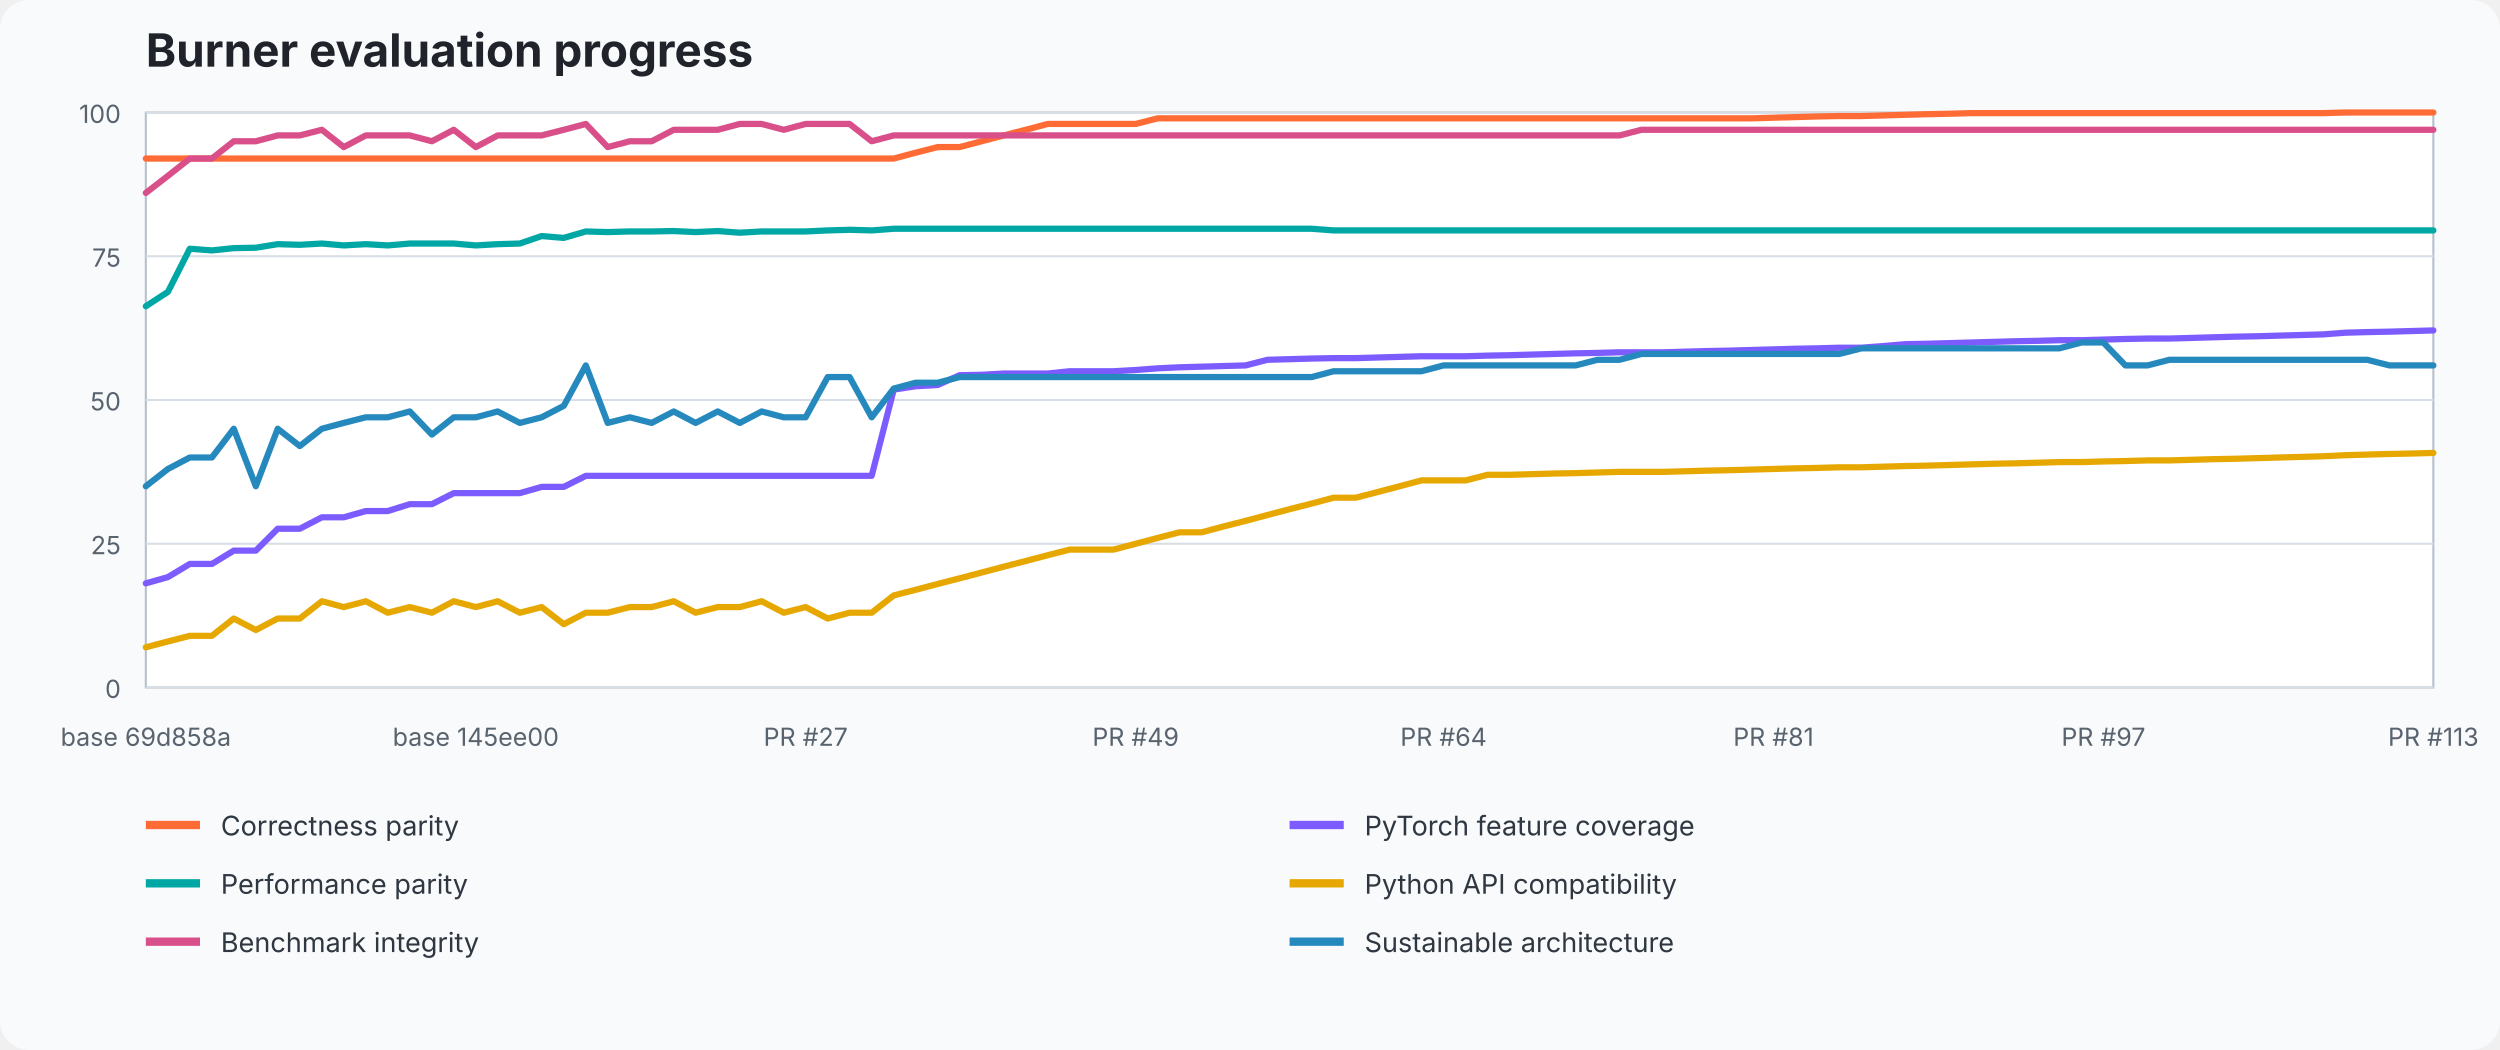
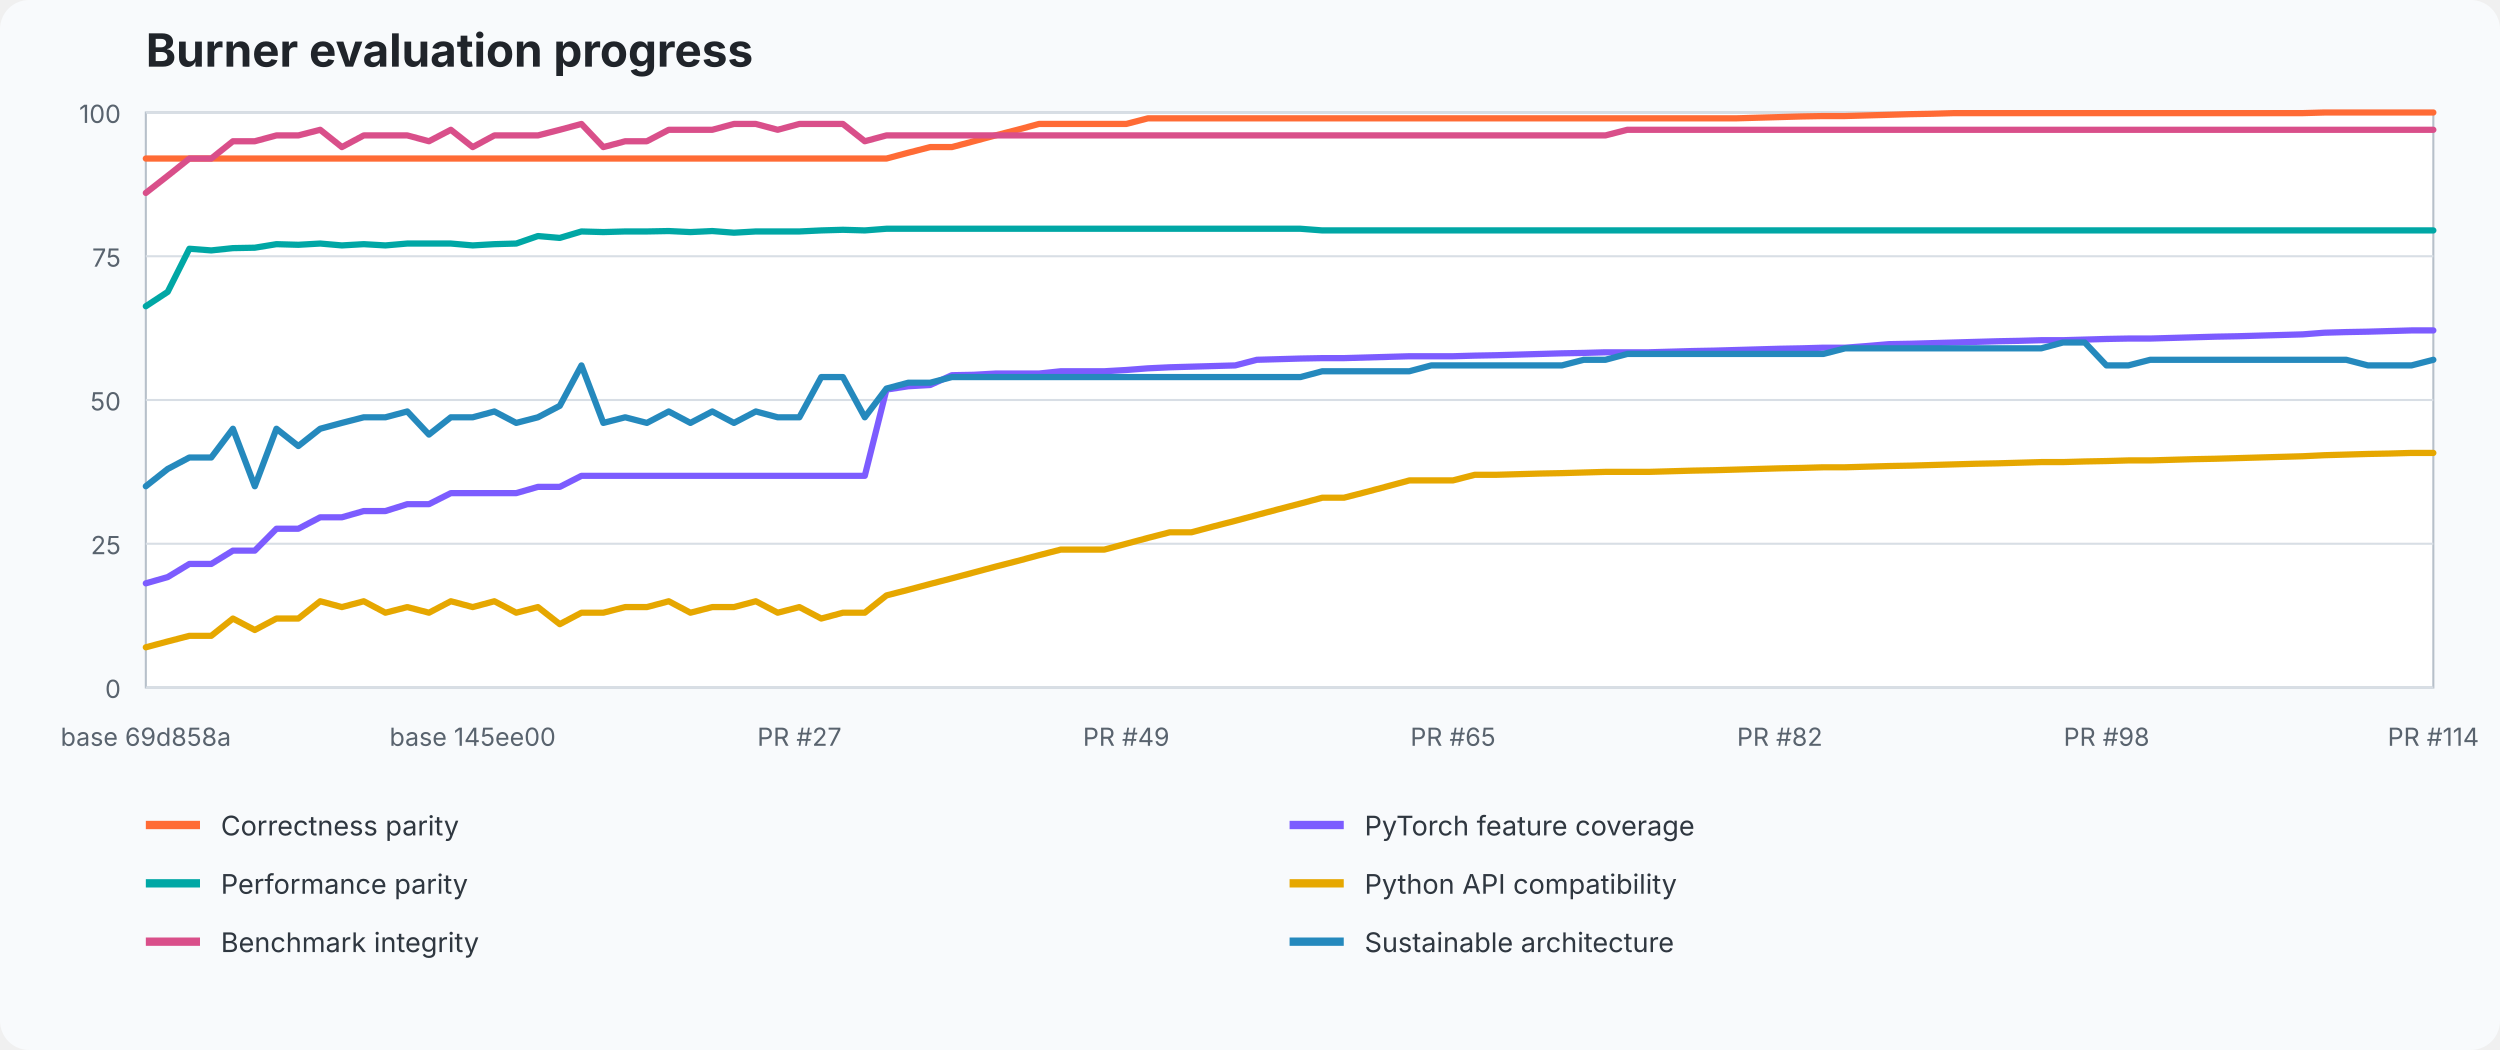
<svg xmlns="http://www.w3.org/2000/svg" width="1200" height="504" viewBox="0 0 1200 504" role="img" aria-labelledby="title desc">
  <style>text{font-family:ui-sans-serif,system-ui,-apple-system,BlinkMacSystemFont,"Segoe UI",sans-serif}.title{font-size:22px;font-weight:700;fill:#20242a}.axis{font-size:12px;fill:#59636e}.legend{font-size:13px;fill:#2f3740}.grid{stroke:#d8dee5;stroke-width:1}.plot{fill:#fff;stroke:#b7c0ca}</style>
  <rect width="100%" height="100%" fill="#f8fafc" rx="14" />
  <text x="70" y="32" class="title">Burner evaluation progress</text>
  <rect x="70" y="54" width="1098" height="276" class="plot" />
  <line x1="70" y1="330" x2="1168" y2="330" class="grid" />
  <text x="58" y="335" text-anchor="end" class="axis">0</text>
  <line x1="70" y1="261" x2="1168" y2="261" class="grid" />
  <text x="58" y="266" text-anchor="end" class="axis">25</text>
  <line x1="70" y1="192" x2="1168" y2="192" class="grid" />
  <text x="58" y="197" text-anchor="end" class="axis">50</text>
  <line x1="70" y1="123" x2="1168" y2="123" class="grid" />
  <text x="58" y="128" text-anchor="end" class="axis">75</text>
  <line x1="70" y1="54" x2="1168" y2="54" class="grid" />
  <text x="58" y="59" text-anchor="end" class="axis">100</text>
-   <polyline points="70.0,76.1 80.6,76.1 91.1,76.1 101.7,76.1 112.2,76.1 122.8,76.1 133.3,76.1 143.9,76.1 154.5,76.1 165.0,76.1 175.6,76.1 186.1,76.1 196.7,76.1 207.3,76.1 217.8,76.1 228.4,76.1 238.9,76.1 249.5,76.1 260.0,76.1 270.6,76.1 281.2,76.1 291.7,76.1 302.3,76.1 312.8,76.1 323.4,76.1 333.9,76.1 344.5,76.1 355.1,76.1 365.6,76.1 376.2,76.1 386.7,76.1 397.3,76.1 407.8,76.1 418.4,76.1 429.0,76.1 439.5,73.3 450.1,70.6 460.6,70.6 471.2,67.8 481.8,65.0 492.3,62.3 502.9,59.5 513.4,59.5 524.0,59.5 534.5,59.5 545.1,59.5 555.7,56.8 566.2,56.8 576.8,56.8 587.3,56.8 597.9,56.8 608.4,56.8 619.0,56.8 629.6,56.8 640.1,56.8 650.7,56.8 661.2,56.8 671.8,56.8 682.3,56.8 692.9,56.8 703.5,56.8 714.0,56.8 724.6,56.8 735.1,56.8 745.7,56.8 756.3,56.8 766.8,56.8 777.4,56.8 787.9,56.8 798.5,56.8 809.0,56.8 819.6,56.8 830.2,56.8 840.7,56.8 851.3,56.5 861.8,56.2 872.4,55.9 882.9,55.7 893.5,55.7 904.1,55.4 914.6,55.1 925.2,54.8 935.7,54.6 946.3,54.3 956.8,54.3 967.4,54.3 978.0,54.3 988.5,54.3 999.1,54.3 1009.6,54.3 1020.2,54.3 1030.8,54.3 1041.3,54.3 1051.9,54.3 1062.4,54.3 1073.0,54.3 1083.5,54.3 1094.1,54.3 1104.7,54.3 1115.2,54.3 1125.8,54.0 1136.3,54.0 1146.9,54.0 1157.4,54.0 1168.0,54.0" fill="none" stroke="#ff6b35" stroke-width="3" stroke-linejoin="round" stroke-linecap="round" />
-   <polyline points="70.0,280.0 80.6,277.0 91.1,270.7 101.7,270.7 112.2,264.3 122.8,264.3 133.3,253.8 143.9,253.8 154.5,248.3 165.0,248.3 175.6,245.3 186.1,245.3 196.7,242.0 207.3,242.0 217.8,236.7 228.4,236.7 238.9,236.7 249.5,236.7 260.0,233.7 270.6,233.7 281.2,228.4 291.7,228.4 302.3,228.4 312.8,228.4 323.4,228.4 333.9,228.4 344.5,228.4 355.1,228.4 365.6,228.4 376.2,228.4 386.7,228.4 397.3,228.4 407.8,228.4 418.4,228.4 429.0,187.0 439.5,185.4 450.1,184.8 460.6,180.1 471.2,179.9 481.8,179.3 492.3,179.3 502.9,179.3 513.4,178.2 524.0,178.2 534.5,178.2 545.1,177.6 555.7,176.8 566.2,176.3 576.8,176.0 587.3,175.7 597.9,175.4 608.4,172.7 619.0,172.4 629.6,172.1 640.1,171.9 650.7,171.9 661.2,171.6 671.8,171.3 682.3,171.0 692.9,171.0 703.5,171.0 714.0,170.7 724.6,170.5 735.1,170.2 745.7,169.9 756.3,169.6 766.8,169.4 777.4,169.1 787.9,169.1 798.5,169.1 809.0,168.8 819.6,168.5 830.2,168.3 840.7,168.0 851.3,167.7 861.8,167.4 872.4,167.2 882.9,166.9 893.5,166.9 904.1,166.1 914.6,165.2 925.2,165.0 935.7,164.7 946.3,164.4 956.8,164.1 967.4,163.8 978.0,163.6 988.5,163.3 999.1,163.3 1009.6,163.0 1020.2,162.7 1030.8,162.5 1041.3,162.5 1051.9,162.2 1062.4,161.9 1073.0,161.6 1083.5,161.4 1094.1,161.1 1104.7,160.8 1115.2,160.5 1125.8,159.7 1136.3,159.4 1146.9,159.2 1157.4,158.9 1168.0,158.6" fill="none" stroke="#7c5cff" stroke-width="3" stroke-linejoin="round" stroke-linecap="round" />
-   <polyline points="70.0,147.0 80.6,140.1 91.1,119.4 101.7,120.2 112.2,119.1 122.8,118.9 133.3,117.2 143.9,117.5 154.5,116.9 165.0,117.8 175.6,117.2 186.1,117.8 196.7,116.9 207.3,116.9 217.8,116.9 228.4,117.8 238.9,117.2 249.5,116.9 260.0,113.3 270.6,114.2 281.2,111.1 291.7,111.4 302.3,111.1 312.8,111.1 323.4,110.9 333.9,111.4 344.5,110.9 355.1,111.7 365.6,111.1 376.2,111.1 386.7,111.1 397.3,110.6 407.8,110.3 418.4,110.6 429.0,109.8 439.5,109.8 450.1,109.8 460.6,109.8 471.2,109.8 481.8,109.8 492.3,109.8 502.9,109.8 513.4,109.8 524.0,109.8 534.5,109.8 545.1,109.8 555.7,109.8 566.2,109.8 576.8,109.8 587.3,109.8 597.9,109.8 608.4,109.8 619.0,109.8 629.6,109.8 640.1,110.6 650.7,110.6 661.2,110.6 671.8,110.6 682.3,110.6 692.9,110.6 703.5,110.6 714.0,110.6 724.6,110.6 735.1,110.6 745.7,110.6 756.3,110.6 766.8,110.6 777.4,110.6 787.9,110.6 798.5,110.6 809.0,110.6 819.6,110.6 830.2,110.6 840.7,110.6 851.3,110.6 861.8,110.6 872.4,110.6 882.9,110.6 893.5,110.6 904.1,110.6 914.6,110.6 925.2,110.6 935.7,110.6 946.3,110.6 956.8,110.6 967.4,110.6 978.0,110.6 988.5,110.6 999.1,110.6 1009.6,110.6 1020.2,110.6 1030.8,110.6 1041.3,110.6 1051.9,110.6 1062.4,110.6 1073.0,110.6 1083.5,110.6 1094.1,110.6 1104.7,110.6 1115.2,110.6 1125.8,110.6 1136.3,110.6 1146.9,110.6 1157.4,110.6 1168.0,110.6" fill="none" stroke="#00a7a5" stroke-width="3" stroke-linejoin="round" stroke-linecap="round" />
-   <polyline points="70.0,310.7 80.6,307.9 91.1,305.2 101.7,305.2 112.2,296.9 122.8,302.4 133.3,296.9 143.9,296.9 154.5,288.6 165.0,291.4 175.6,288.6 186.1,294.1 196.7,291.4 207.3,294.1 217.8,288.6 228.4,291.4 238.9,288.6 249.5,294.1 260.0,291.4 270.6,299.6 281.2,294.1 291.7,294.1 302.3,291.4 312.8,291.4 323.4,288.6 333.9,294.1 344.5,291.4 355.1,291.4 365.6,288.6 376.2,294.1 386.7,291.4 397.3,296.9 407.8,294.1 418.4,294.1 429.0,285.8 439.5,283.1 450.1,280.3 460.6,277.6 471.2,274.8 481.8,272.0 492.3,269.3 502.9,266.5 513.4,263.8 524.0,263.8 534.5,263.8 545.1,261.0 555.7,258.2 566.2,255.5 576.8,255.5 587.3,252.7 597.9,250.0 608.4,247.2 619.0,244.4 629.6,241.7 640.1,238.9 650.7,238.9 661.2,236.2 671.8,233.4 682.3,230.6 692.9,230.6 703.5,230.6 714.0,227.9 724.6,227.9 735.1,227.6 745.7,227.3 756.3,227.1 766.8,226.8 777.4,226.5 787.9,226.5 798.5,226.5 809.0,226.2 819.6,225.9 830.2,225.7 840.7,225.4 851.3,225.1 861.8,224.8 872.4,224.6 882.9,224.3 893.5,224.3 904.1,224.0 914.6,223.7 925.2,223.5 935.7,223.2 946.3,222.9 956.8,222.6 967.4,222.4 978.0,222.1 988.5,221.8 999.1,221.8 1009.6,221.5 1020.2,221.3 1030.8,221.0 1041.3,221.0 1051.9,220.7 1062.4,220.4 1073.0,220.2 1083.5,219.9 1094.1,219.6 1104.7,219.3 1115.2,219.0 1125.8,218.5 1136.3,218.2 1146.9,217.9 1157.4,217.7 1168.0,217.4" fill="none" stroke="#e6a700" stroke-width="3" stroke-linejoin="round" stroke-linecap="round" />
-   <polyline points="70.0,92.6 80.6,84.4 91.1,76.1 101.7,76.1 112.2,67.8 122.8,67.8 133.3,65.0 143.9,65.0 154.5,62.3 165.0,70.6 175.6,65.0 186.1,65.0 196.7,65.0 207.3,67.8 217.8,62.3 228.4,70.6 238.9,65.0 249.5,65.0 260.0,65.0 270.6,62.3 281.2,59.5 291.7,70.6 302.3,67.8 312.8,67.8 323.4,62.3 333.9,62.3 344.5,62.3 355.1,59.5 365.6,59.5 376.2,62.3 386.7,59.5 397.3,59.5 407.8,59.5 418.4,67.8 429.0,65.0 439.5,65.0 450.1,65.0 460.6,65.0 471.2,65.0 481.8,65.0 492.3,65.0 502.9,65.0 513.4,65.0 524.0,65.0 534.5,65.0 545.1,65.0 555.7,65.0 566.2,65.0 576.8,65.0 587.3,65.0 597.9,65.0 608.4,65.0 619.0,65.0 629.6,65.0 640.1,65.0 650.7,65.0 661.2,65.0 671.8,65.0 682.3,65.0 692.9,65.0 703.5,65.0 714.0,65.0 724.6,65.0 735.1,65.0 745.7,65.0 756.3,65.0 766.8,65.0 777.4,65.0 787.9,62.3 798.5,62.3 809.0,62.3 819.6,62.3 830.2,62.3 840.7,62.3 851.3,62.3 861.8,62.3 872.4,62.3 882.9,62.3 893.5,62.3 904.1,62.3 914.6,62.3 925.2,62.3 935.7,62.3 946.3,62.3 956.8,62.3 967.4,62.3 978.0,62.3 988.5,62.3 999.1,62.3 1009.6,62.3 1020.2,62.3 1030.8,62.3 1041.3,62.3 1051.9,62.3 1062.4,62.3 1073.0,62.3 1083.5,62.3 1094.1,62.3 1104.7,62.3 1115.2,62.3 1125.8,62.3 1136.3,62.3 1146.9,62.3 1157.4,62.3 1168.0,62.3" fill="none" stroke="#d94f8a" stroke-width="3" stroke-linejoin="round" stroke-linecap="round" />
-   <polyline points="70.0,233.4 80.6,225.1 91.1,219.6 101.7,219.6 112.2,205.8 122.8,233.4 133.3,205.8 143.9,214.1 154.5,205.8 165.0,203.0 175.6,200.3 186.1,200.3 196.7,197.5 207.3,208.6 217.8,200.3 228.4,200.3 238.9,197.5 249.5,203.0 260.0,200.3 270.6,194.8 281.2,175.4 291.7,203.0 302.3,200.3 312.8,203.0 323.4,197.5 333.9,203.0 344.5,197.5 355.1,203.0 365.6,197.5 376.2,200.3 386.7,200.3 397.3,181.0 407.8,181.0 418.4,200.3 429.0,186.5 439.5,183.7 450.1,183.7 460.6,181.0 471.2,181.0 481.8,181.0 492.3,181.0 502.9,181.0 513.4,181.0 524.0,181.0 534.5,181.0 545.1,181.0 555.7,181.0 566.2,181.0 576.8,181.0 587.3,181.0 597.9,181.0 608.4,181.0 619.0,181.0 629.6,181.0 640.1,178.2 650.7,178.2 661.2,178.2 671.8,178.2 682.3,178.2 692.9,175.4 703.5,175.4 714.0,175.4 724.6,175.4 735.1,175.4 745.7,175.4 756.3,175.4 766.8,172.7 777.4,172.7 787.9,169.9 798.5,169.9 809.0,169.9 819.6,169.9 830.2,169.9 840.7,169.9 851.3,169.9 861.8,169.9 872.4,169.9 882.9,169.9 893.5,167.2 904.1,167.2 914.6,167.2 925.2,167.2 935.7,167.2 946.3,167.2 956.8,167.2 967.4,167.2 978.0,167.2 988.5,167.2 999.1,164.4 1009.6,164.4 1020.2,175.4 1030.8,175.4 1041.3,172.7 1051.9,172.7 1062.4,172.7 1073.0,172.7 1083.5,172.7 1094.1,172.7 1104.7,172.7 1115.2,172.7 1125.8,172.7 1136.3,172.7 1146.9,175.4 1157.4,175.4 1168.0,175.4" fill="none" stroke="#2589bd" stroke-width="3" stroke-linejoin="round" stroke-linecap="round" />
+   <polyline points="70.0,76.1 80.5,76.1 90.9,76.1 101.4,76.1 111.8,76.1 122.3,76.1 132.7,76.1 143.2,76.1 153.7,76.1 164.1,76.1 174.6,76.1 185.0,76.1 195.5,76.1 205.9,76.1 216.4,76.1 226.9,76.1 237.3,76.1 247.8,76.1 258.2,76.1 268.7,76.1 279.1,76.1 289.6,76.1 300.1,76.1 310.5,76.1 321.0,76.1 331.4,76.1 341.9,76.1 352.3,76.1 362.8,76.1 373.3,76.1 383.7,76.1 394.2,76.1 404.6,76.1 415.1,76.1 425.5,76.1 436.0,73.3 446.5,70.6 456.9,70.6 467.4,67.8 477.8,65.0 488.3,62.3 498.7,59.5 509.2,59.5 519.7,59.5 530.1,59.5 540.6,59.5 551.0,56.8 561.5,56.8 571.9,56.8 582.4,56.8 592.9,56.8 603.3,56.8 613.8,56.8 624.2,56.8 634.7,56.8 645.1,56.8 655.6,56.8 666.1,56.8 676.5,56.8 687.0,56.8 697.4,56.8 707.9,56.8 718.3,56.8 728.8,56.8 739.3,56.8 749.7,56.8 760.2,56.8 770.6,56.8 781.1,56.8 791.5,56.8 802.0,56.8 812.5,56.8 822.9,56.8 833.4,56.8 843.8,56.5 854.3,56.2 864.7,55.9 875.2,55.7 885.7,55.7 896.1,55.4 906.6,55.1 917.0,54.8 927.5,54.6 937.9,54.3 948.4,54.3 958.9,54.3 969.3,54.3 979.8,54.3 990.2,54.3 1000.7,54.3 1011.1,54.3 1021.6,54.3 1032.1,54.3 1042.5,54.3 1053.0,54.3 1063.4,54.3 1073.9,54.3 1084.3,54.3 1094.8,54.3 1105.3,54.3 1115.7,54.0 1126.2,54.0 1136.6,54.0 1147.1,54.0 1157.5,54.0 1168.0,54.0" fill="none" stroke="#ff6b35" stroke-width="3" stroke-linejoin="round" stroke-linecap="round" />
+   <polyline points="70.0,280.0 80.5,277.0 90.9,270.7 101.4,270.7 111.8,264.3 122.3,264.3 132.7,253.8 143.2,253.8 153.7,248.3 164.1,248.3 174.6,245.3 185.0,245.3 195.5,242.0 205.9,242.0 216.4,236.7 226.9,236.7 237.3,236.7 247.8,236.7 258.2,233.7 268.7,233.7 279.1,228.4 289.6,228.4 300.1,228.4 310.5,228.4 321.0,228.4 331.4,228.4 341.9,228.4 352.3,228.4 362.8,228.4 373.3,228.4 383.7,228.4 394.2,228.4 404.6,228.4 415.1,228.4 425.5,187.0 436.0,185.4 446.5,184.8 456.9,180.1 467.4,179.9 477.8,179.3 488.3,179.3 498.7,179.3 509.2,178.2 519.7,178.2 530.1,178.2 540.6,177.6 551.0,176.8 561.5,176.3 571.9,176.0 582.4,175.7 592.9,175.4 603.3,172.7 613.8,172.4 624.2,172.1 634.7,171.9 645.1,171.9 655.6,171.6 666.1,171.3 676.5,171.0 687.0,171.0 697.4,171.0 707.9,170.7 718.3,170.5 728.8,170.2 739.3,169.9 749.7,169.6 760.2,169.4 770.6,169.1 781.1,169.1 791.5,169.1 802.0,168.8 812.5,168.5 822.9,168.3 833.4,168.0 843.8,167.7 854.3,167.4 864.7,167.2 875.2,166.9 885.7,166.9 896.1,166.1 906.6,165.2 917.0,165.0 927.5,164.7 937.9,164.4 948.4,164.1 958.9,163.8 969.3,163.6 979.8,163.3 990.2,163.3 1000.7,163.0 1011.1,162.7 1021.6,162.5 1032.1,162.5 1042.5,162.2 1053.0,161.9 1063.4,161.6 1073.9,161.4 1084.3,161.1 1094.8,160.8 1105.3,160.5 1115.7,159.7 1126.2,159.4 1136.6,159.2 1147.1,158.9 1157.5,158.6 1168.0,158.6" fill="none" stroke="#7c5cff" stroke-width="3" stroke-linejoin="round" stroke-linecap="round" />
+   <polyline points="70.0,147.0 80.5,140.1 90.9,119.4 101.4,120.2 111.8,119.1 122.3,118.9 132.7,117.2 143.2,117.5 153.7,116.9 164.1,117.8 174.6,117.2 185.0,117.8 195.5,116.9 205.9,116.9 216.4,116.9 226.9,117.8 237.3,117.2 247.8,116.9 258.2,113.3 268.7,114.2 279.1,111.1 289.6,111.4 300.1,111.1 310.5,111.1 321.0,110.9 331.4,111.4 341.9,110.9 352.3,111.7 362.8,111.1 373.3,111.1 383.7,111.1 394.2,110.6 404.6,110.3 415.1,110.6 425.5,109.8 436.0,109.8 446.5,109.8 456.9,109.8 467.4,109.8 477.8,109.8 488.3,109.8 498.7,109.8 509.2,109.8 519.7,109.8 530.1,109.8 540.6,109.8 551.0,109.8 561.5,109.8 571.9,109.8 582.4,109.8 592.9,109.8 603.3,109.8 613.8,109.8 624.2,109.8 634.7,110.6 645.1,110.6 655.6,110.6 666.1,110.6 676.5,110.6 687.0,110.6 697.4,110.6 707.9,110.6 718.3,110.6 728.8,110.6 739.3,110.6 749.7,110.6 760.2,110.6 770.6,110.6 781.1,110.6 791.5,110.6 802.0,110.6 812.5,110.6 822.9,110.6 833.4,110.6 843.8,110.6 854.3,110.6 864.7,110.6 875.2,110.6 885.7,110.6 896.1,110.6 906.6,110.6 917.0,110.6 927.5,110.6 937.9,110.6 948.4,110.6 958.9,110.6 969.3,110.6 979.8,110.6 990.2,110.6 1000.7,110.6 1011.1,110.6 1021.6,110.6 1032.1,110.6 1042.5,110.6 1053.0,110.6 1063.4,110.6 1073.9,110.6 1084.3,110.6 1094.8,110.6 1105.3,110.6 1115.7,110.6 1126.2,110.6 1136.6,110.6 1147.1,110.6 1157.5,110.6 1168.0,110.6" fill="none" stroke="#00a7a5" stroke-width="3" stroke-linejoin="round" stroke-linecap="round" />
+   <polyline points="70.0,310.7 80.5,307.9 90.9,305.2 101.4,305.2 111.8,296.9 122.3,302.4 132.7,296.9 143.2,296.9 153.7,288.6 164.1,291.4 174.6,288.6 185.0,294.1 195.5,291.4 205.9,294.1 216.4,288.6 226.9,291.4 237.3,288.6 247.8,294.1 258.2,291.4 268.7,299.6 279.1,294.1 289.6,294.1 300.1,291.4 310.5,291.4 321.0,288.6 331.4,294.1 341.9,291.4 352.3,291.4 362.8,288.6 373.3,294.1 383.7,291.4 394.2,296.9 404.6,294.1 415.1,294.1 425.5,285.8 436.0,283.1 446.5,280.3 456.9,277.6 467.4,274.8 477.8,272.0 488.3,269.3 498.7,266.5 509.2,263.8 519.7,263.8 530.1,263.8 540.6,261.0 551.0,258.2 561.5,255.5 571.9,255.5 582.4,252.7 592.9,250.0 603.3,247.2 613.8,244.4 624.2,241.7 634.7,238.9 645.1,238.9 655.6,236.2 666.1,233.4 676.5,230.6 687.0,230.6 697.4,230.6 707.9,227.9 718.3,227.9 728.8,227.6 739.3,227.3 749.7,227.1 760.2,226.8 770.6,226.5 781.1,226.5 791.5,226.5 802.0,226.2 812.5,225.9 822.9,225.7 833.4,225.4 843.8,225.1 854.3,224.8 864.7,224.6 875.2,224.3 885.7,224.3 896.1,224.0 906.6,223.7 917.0,223.5 927.5,223.2 937.9,222.9 948.4,222.6 958.9,222.4 969.3,222.1 979.8,221.8 990.2,221.8 1000.7,221.5 1011.1,221.3 1021.6,221.0 1032.1,221.0 1042.5,220.7 1053.0,220.4 1063.4,220.2 1073.9,219.9 1084.3,219.6 1094.8,219.3 1105.3,219.0 1115.7,218.5 1126.2,218.2 1136.6,217.9 1147.1,217.7 1157.5,217.4 1168.0,217.4" fill="none" stroke="#e6a700" stroke-width="3" stroke-linejoin="round" stroke-linecap="round" />
+   <polyline points="70.0,92.6 80.5,84.4 90.9,76.1 101.4,76.1 111.8,67.8 122.3,67.8 132.7,65.0 143.2,65.0 153.7,62.3 164.1,70.6 174.6,65.0 185.0,65.0 195.5,65.0 205.9,67.8 216.4,62.3 226.9,70.6 237.3,65.0 247.8,65.0 258.2,65.0 268.7,62.3 279.1,59.5 289.6,70.6 300.1,67.8 310.5,67.8 321.0,62.3 331.4,62.3 341.9,62.3 352.3,59.5 362.8,59.5 373.3,62.3 383.7,59.5 394.2,59.5 404.6,59.5 415.1,67.8 425.5,65.0 436.0,65.0 446.5,65.0 456.9,65.0 467.4,65.0 477.8,65.0 488.3,65.0 498.7,65.0 509.2,65.0 519.7,65.0 530.1,65.0 540.6,65.0 551.0,65.0 561.5,65.0 571.9,65.0 582.4,65.0 592.9,65.0 603.3,65.0 613.8,65.0 624.2,65.0 634.7,65.0 645.1,65.0 655.6,65.0 666.1,65.0 676.5,65.0 687.0,65.0 697.4,65.0 707.9,65.0 718.3,65.0 728.8,65.0 739.3,65.0 749.7,65.0 760.2,65.0 770.6,65.0 781.1,62.3 791.5,62.3 802.0,62.3 812.5,62.3 822.9,62.3 833.4,62.3 843.8,62.3 854.3,62.3 864.7,62.3 875.2,62.3 885.7,62.3 896.1,62.3 906.6,62.3 917.0,62.3 927.5,62.3 937.9,62.3 948.4,62.3 958.9,62.3 969.3,62.3 979.8,62.3 990.2,62.3 1000.7,62.3 1011.1,62.3 1021.6,62.3 1032.1,62.3 1042.5,62.3 1053.0,62.3 1063.4,62.3 1073.9,62.3 1084.3,62.3 1094.8,62.3 1105.3,62.3 1115.7,62.3 1126.2,62.3 1136.6,62.3 1147.1,62.3 1157.5,62.3 1168.0,62.3" fill="none" stroke="#d94f8a" stroke-width="3" stroke-linejoin="round" stroke-linecap="round" />
+   <polyline points="70.0,233.4 80.5,225.1 90.9,219.6 101.4,219.6 111.8,205.8 122.3,233.4 132.7,205.8 143.2,214.1 153.7,205.8 164.1,203.0 174.6,200.3 185.0,200.3 195.5,197.5 205.9,208.6 216.4,200.3 226.9,200.3 237.3,197.5 247.8,203.0 258.2,200.3 268.7,194.8 279.1,175.4 289.6,203.0 300.1,200.3 310.5,203.0 321.0,197.5 331.4,203.0 341.9,197.5 352.3,203.0 362.8,197.5 373.3,200.3 383.7,200.3 394.2,181.0 404.6,181.0 415.1,200.3 425.5,186.5 436.0,183.7 446.5,183.7 456.9,181.0 467.4,181.0 477.8,181.0 488.3,181.0 498.7,181.0 509.2,181.0 519.7,181.0 530.1,181.0 540.6,181.0 551.0,181.0 561.5,181.0 571.9,181.0 582.4,181.0 592.9,181.0 603.3,181.0 613.8,181.0 624.2,181.0 634.7,178.2 645.1,178.2 655.6,178.2 666.1,178.2 676.5,178.2 687.0,175.4 697.4,175.4 707.9,175.4 718.3,175.4 728.8,175.4 739.3,175.4 749.7,175.4 760.2,172.7 770.6,172.7 781.1,169.9 791.5,169.9 802.0,169.9 812.5,169.9 822.9,169.9 833.4,169.9 843.8,169.9 854.3,169.9 864.7,169.9 875.2,169.9 885.7,167.2 896.1,167.2 906.6,167.2 917.0,167.2 927.5,167.2 937.9,167.2 948.4,167.2 958.9,167.2 969.3,167.2 979.8,167.2 990.2,164.4 1000.7,164.4 1011.1,175.4 1021.6,175.4 1032.1,172.7 1042.5,172.7 1053.0,172.7 1063.4,172.7 1073.9,172.7 1084.3,172.7 1094.8,172.7 1105.3,172.7 1115.7,172.7 1126.2,172.7 1136.6,175.4 1147.1,175.4 1157.5,175.4 1168.0,172.7" fill="none" stroke="#2589bd" stroke-width="3" stroke-linejoin="round" stroke-linecap="round" />
  <text x="70" y="358" text-anchor="middle" class="axis">base 69d858a</text>
-   <text x="228.365" y="358" text-anchor="middle" class="axis">base 145ee00</text>
-   <text x="386.731" y="358" text-anchor="middle" class="axis">PR #27</text>
-   <text x="545.096" y="358" text-anchor="middle" class="axis">PR #49</text>
-   <text x="692.904" y="358" text-anchor="middle" class="axis">PR #64</text>
-   <text x="851.269" y="358" text-anchor="middle" class="axis">PR #81</text>
-   <text x="1009.635" y="358" text-anchor="middle" class="axis">PR #97</text>
-   <text x="1168" y="358" text-anchor="middle" class="axis">PR #113</text>
+   <text x="226.857" y="358" text-anchor="middle" class="axis">base 145ee00</text>
+   <text x="383.714" y="358" text-anchor="middle" class="axis">PR #27</text>
+   <text x="540.571" y="358" text-anchor="middle" class="axis">PR #49</text>
+   <text x="697.429" y="358" text-anchor="middle" class="axis">PR #65</text>
+   <text x="854.286" y="358" text-anchor="middle" class="axis">PR #82</text>
+   <text x="1011.143" y="358" text-anchor="middle" class="axis">PR #98</text>
+   <text x="1168" y="358" text-anchor="middle" class="axis">PR #114</text>
  <line x1="70" y1="396" x2="96" y2="396" stroke="#ff6b35" stroke-width="4" />
  <text x="106" y="401" class="legend">Correctness parity</text>
  <line x1="619" y1="396" x2="645" y2="396" stroke="#7c5cff" stroke-width="4" />
  <text x="655" y="401" class="legend">PyTorch feature coverage</text>
  <line x1="70" y1="424" x2="96" y2="424" stroke="#00a7a5" stroke-width="4" />
  <text x="106" y="429" class="legend">Performance parity</text>
  <line x1="619" y1="424" x2="645" y2="424" stroke="#e6a700" stroke-width="4" />
  <text x="655" y="429" class="legend">Python API compatibility</text>
  <line x1="70" y1="452" x2="96" y2="452" stroke="#d94f8a" stroke-width="4" />
  <text x="106" y="457" class="legend">Benchmark integrity</text>
  <line x1="619" y1="452" x2="645" y2="452" stroke="#2589bd" stroke-width="4" />
  <text x="655" y="457" class="legend">Sustainable architecture</text>
</svg>
